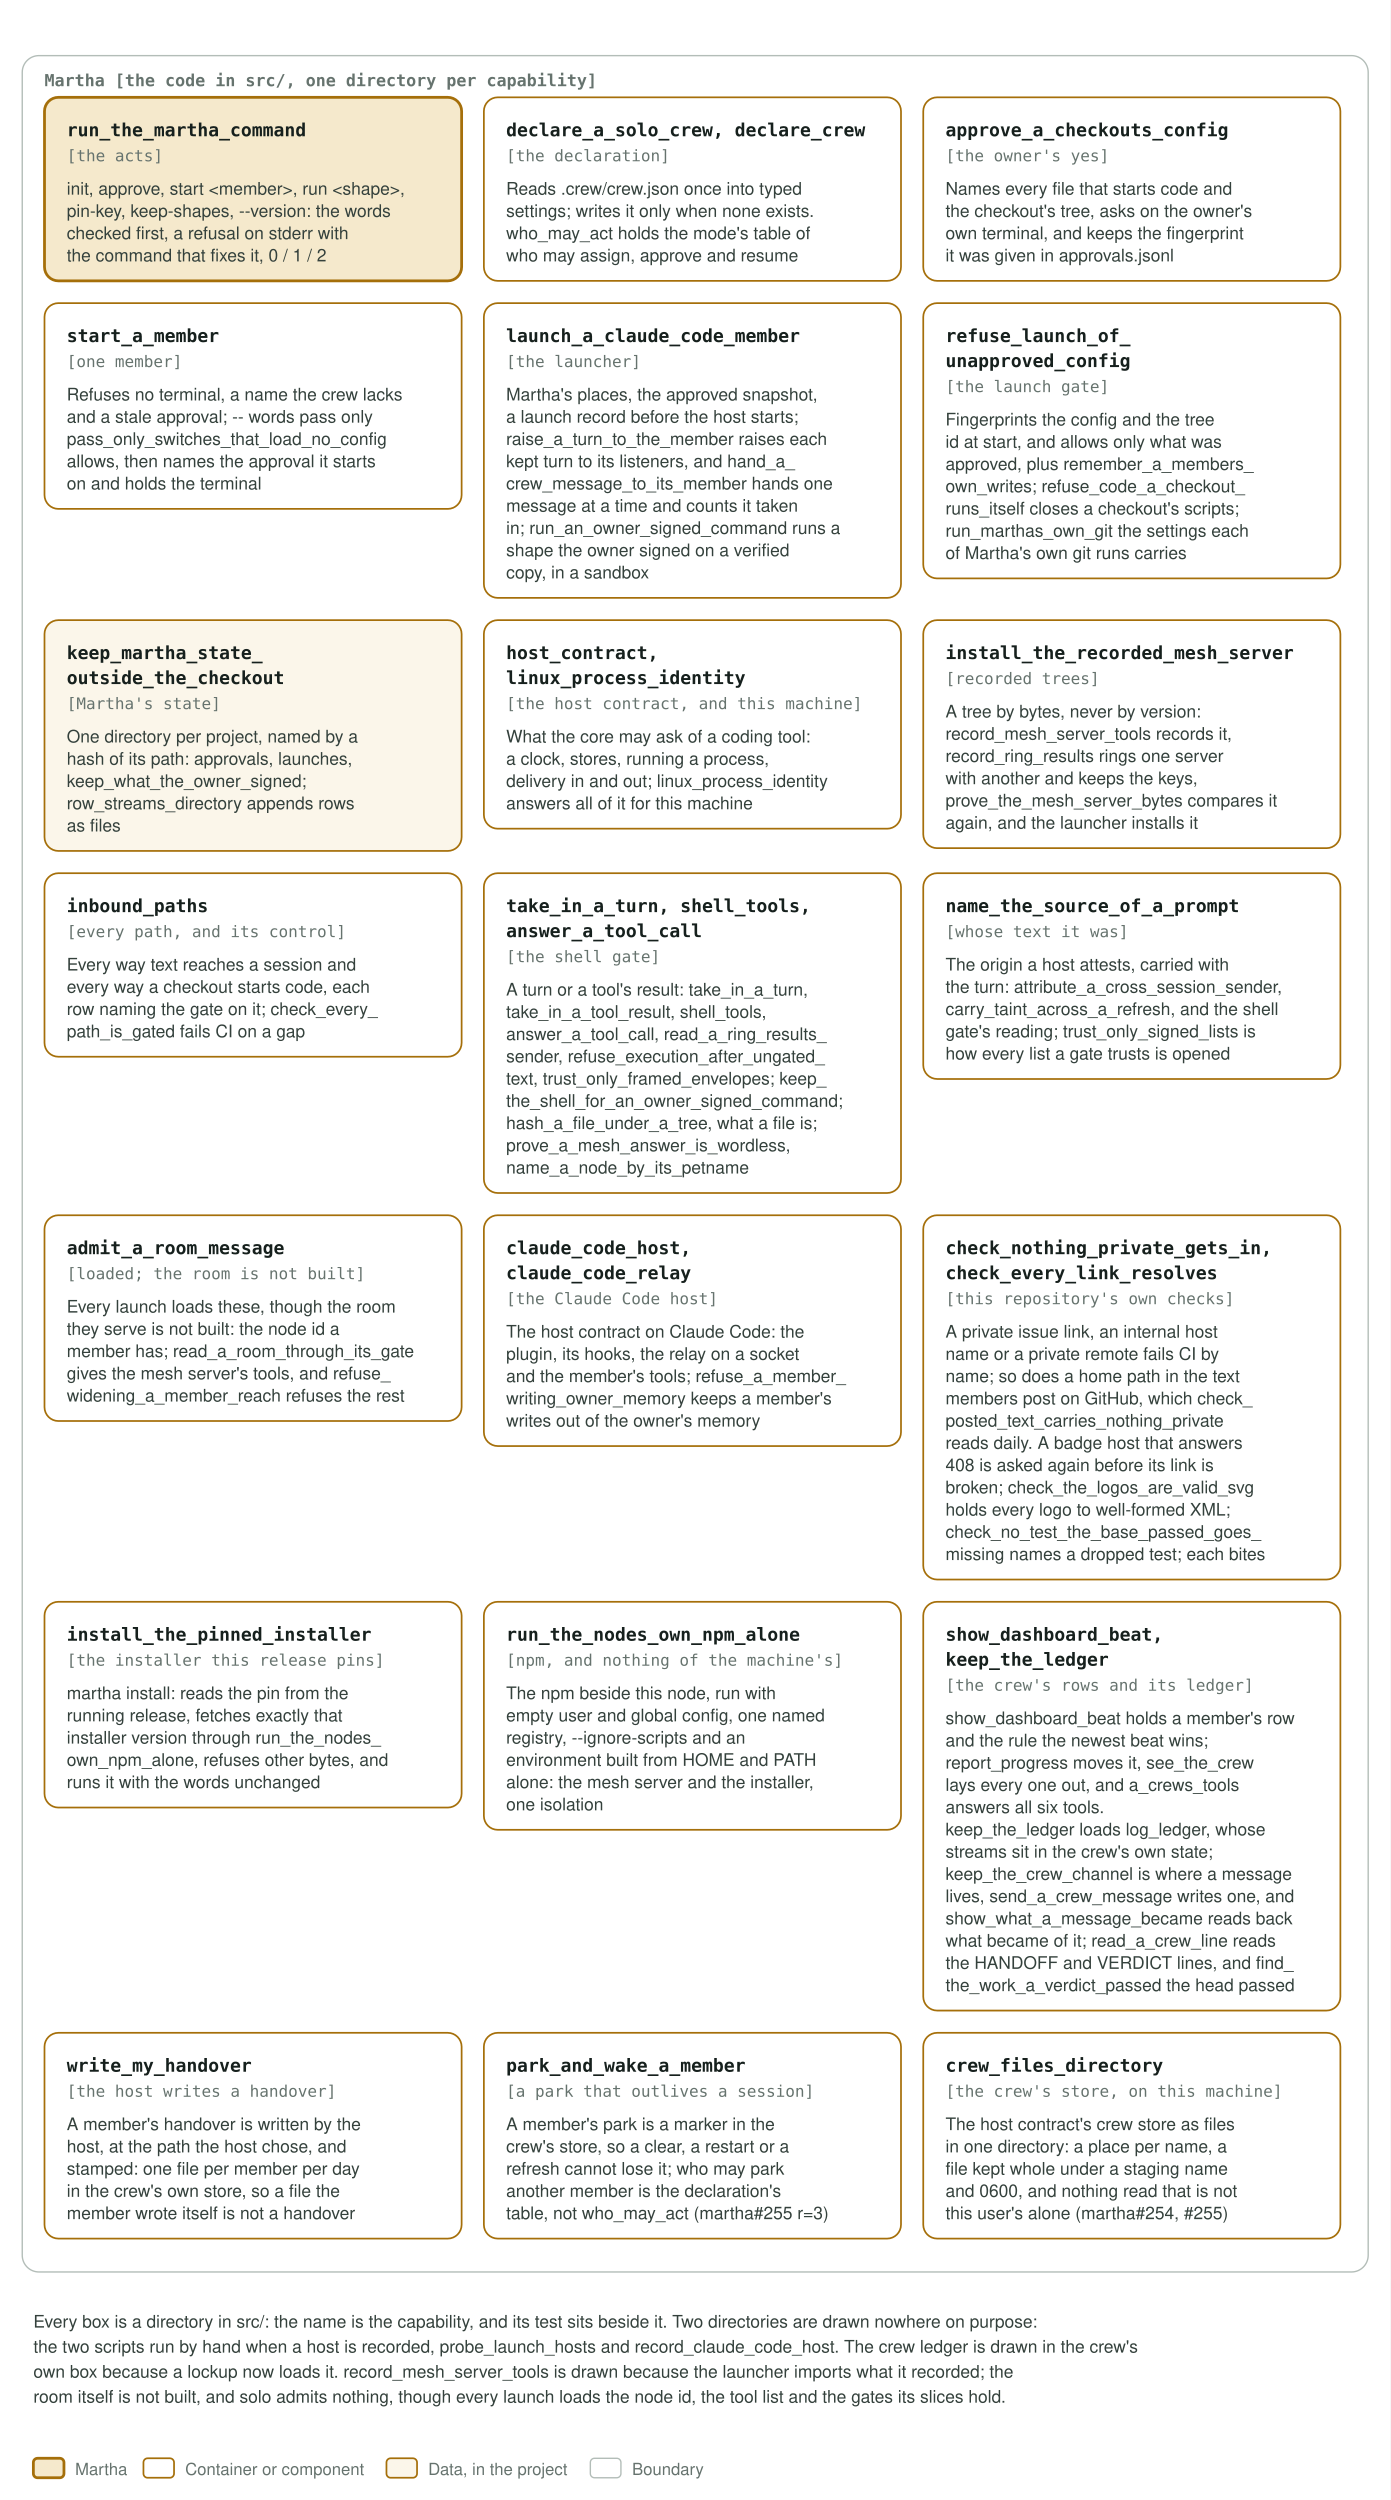
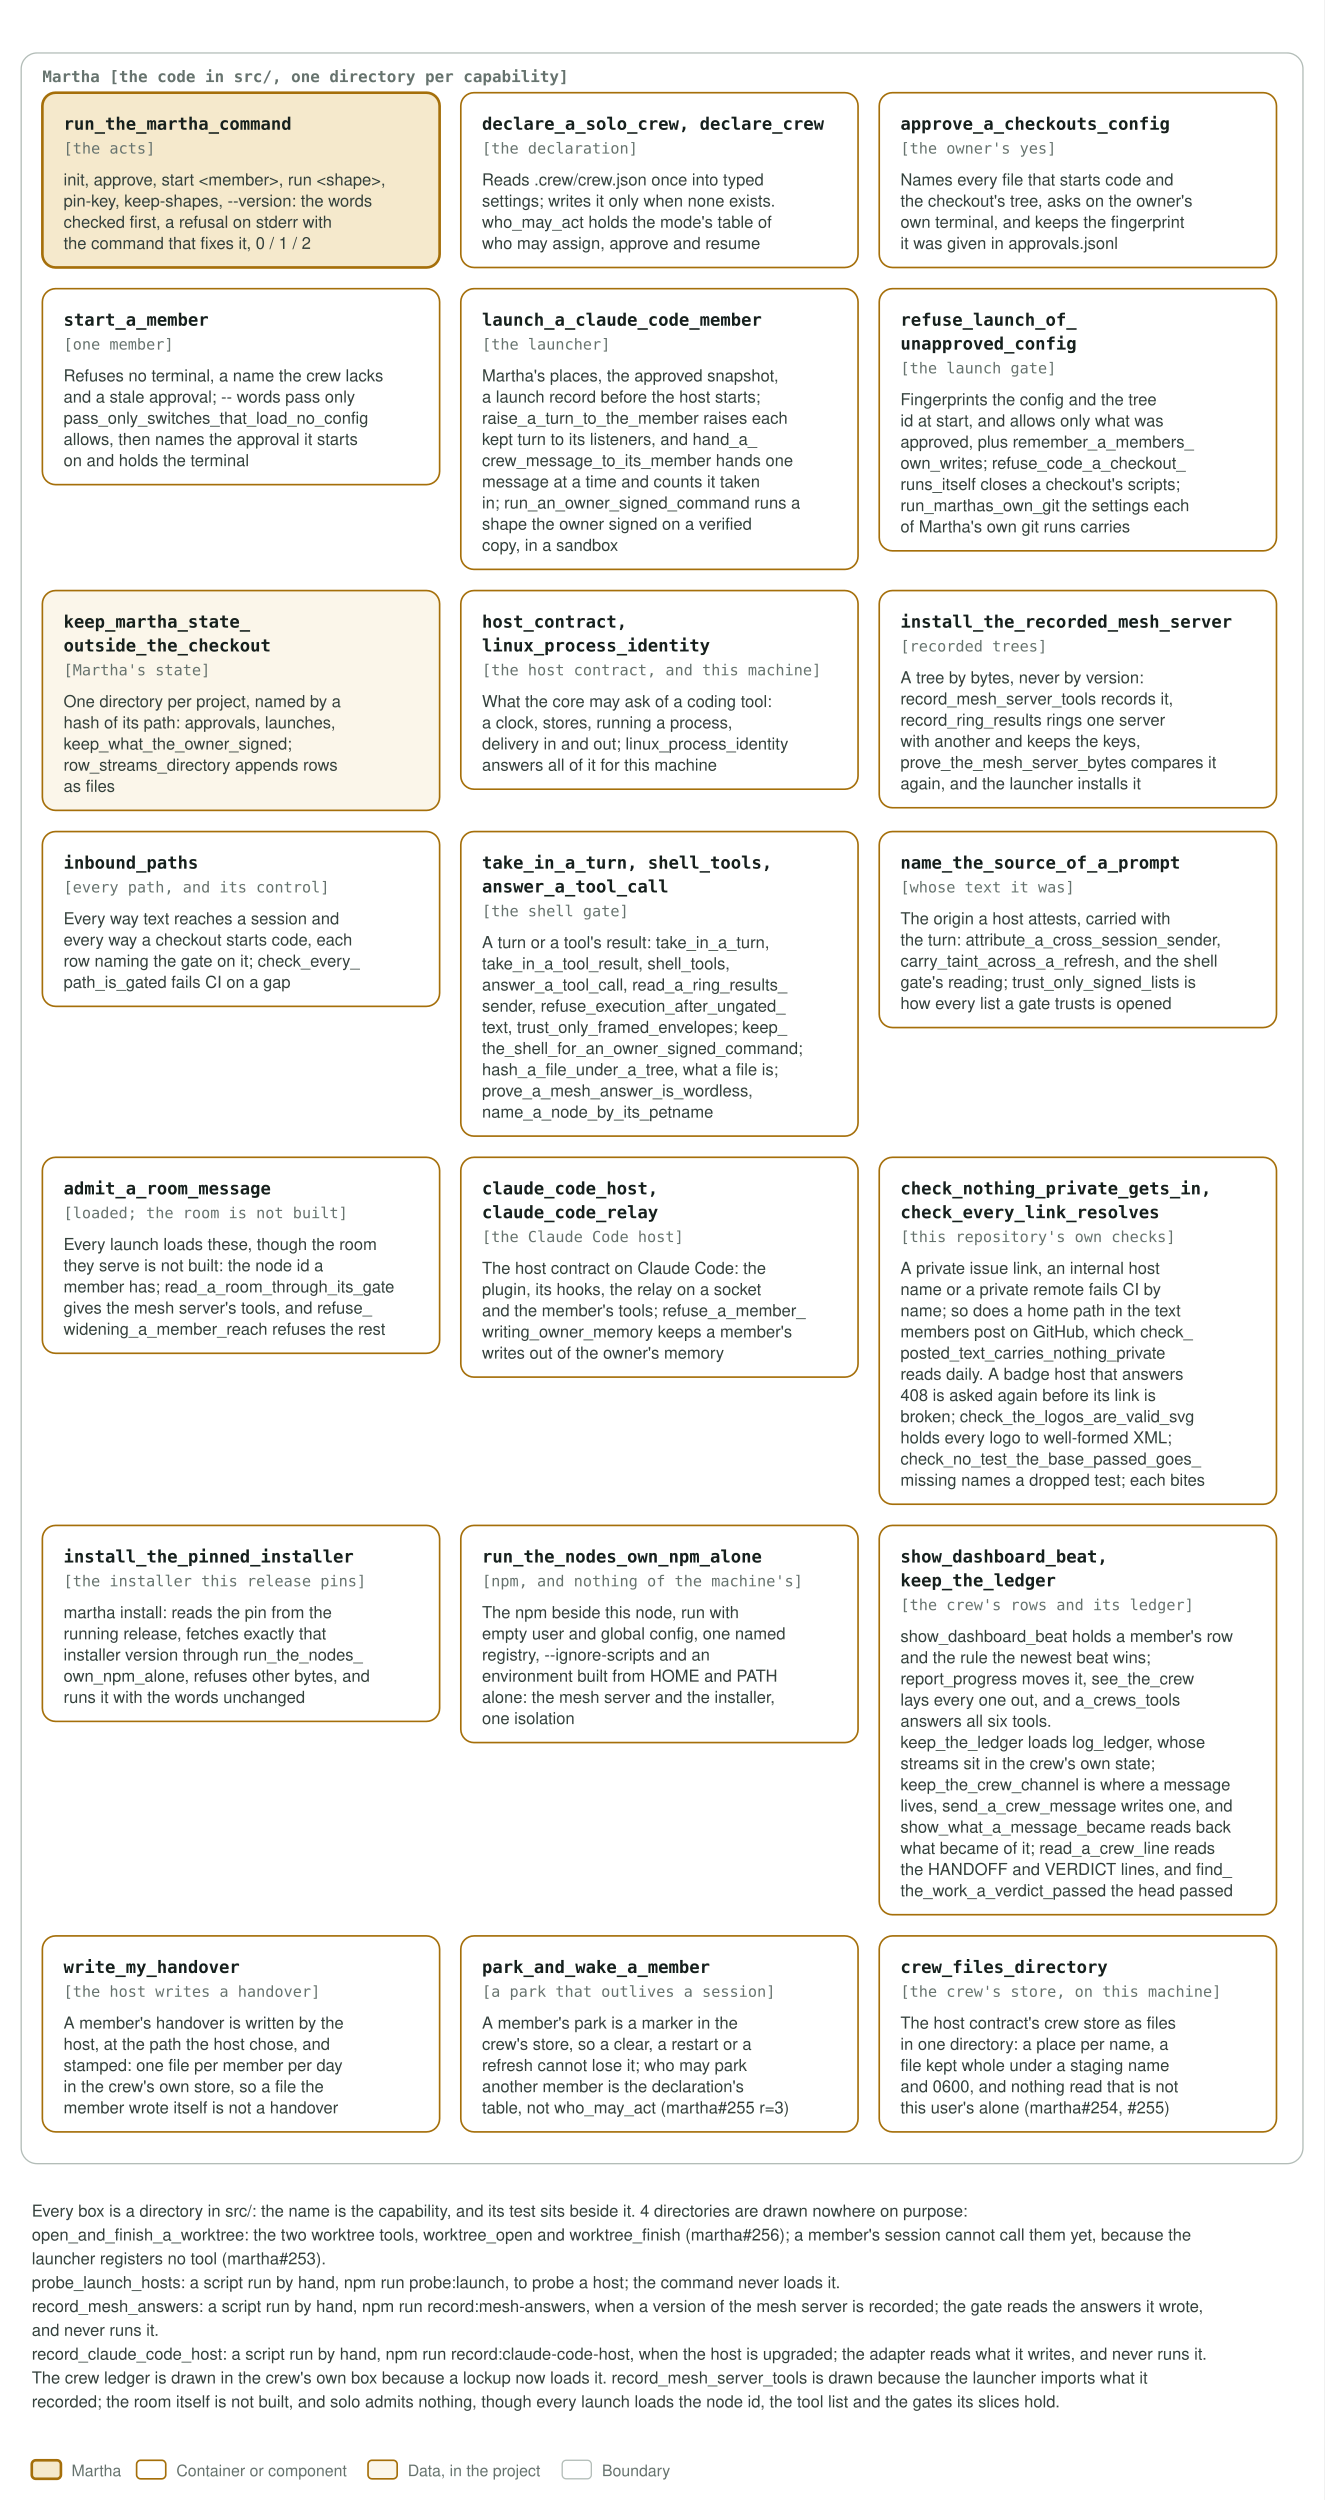
- <svg xmlns="http://www.w3.org/2000/svg" viewBox="0 0 1000 1798" role="img" aria-label="Martha components">
+ <svg xmlns="http://www.w3.org/2000/svg" viewBox="0 0 1000 1888" role="img" aria-label="Martha components">
  <style>
.t-name { font-family: "Atkinson Hyperlegible", "Segoe UI", system-ui, -apple-system, Helvetica, Arial, sans-serif; font-size: 15px; font-weight: 700; }
.t-desc { font-family: "Atkinson Hyperlegible", "Segoe UI", system-ui, -apple-system, Helvetica, Arial, sans-serif; font-size: 12.5px; }
.t-rel { font-family: "Atkinson Hyperlegible", "Segoe UI", system-ui, -apple-system, Helvetica, Arial, sans-serif; font-size: 11.5px; paint-order: stroke; stroke-width: 4px; stroke-linejoin: round; }
.t-code { font-family: "JetBrains Mono", ui-monospace, Menlo, Consolas, monospace; font-size: 13px; font-weight: 600; }
.t-type { font-family: "JetBrains Mono", ui-monospace, Menlo, Consolas, monospace; font-size: 11.5px; }
.t-bound { font-family: "JetBrains Mono", ui-monospace, Menlo, Consolas, monospace; font-size: 12px; font-weight: 600; }
.t-leg { font-family: "Atkinson Hyperlegible", "Segoe UI", system-ui, -apple-system, Helvetica, Arial, sans-serif; font-size: 12px; }
.edge { fill: none; stroke-width: 1.25; }
.edge-team { fill: none; stroke-width: 1.25; stroke-dasharray: 5 4; }
.bg { fill: #FFFFFF; }
.b-sys { fill: #F5E9CC; stroke: #A56F0A; stroke-width: 2; }
.b-per { fill: #E3EBF2; stroke: #3B5B7A; stroke-width: 1.25; }
.b-mac { fill: #E6E4EE; stroke: #5E5A78; stroke-width: 1.25; stroke-dasharray: 5 4; }
.b-ext { fill: #ECEFED; stroke: #8A9791; stroke-width: 1.25; }
.b-cmp { fill: #FFFFFF; stroke: #A56F0A; stroke-width: 1.25; }
.b-dat { fill: #FBF6EA; stroke: #A56F0A; stroke-width: 1.25; }
.b-team { fill: #FFFFFF; stroke: #5E5A78; stroke-width: 1.25; stroke-dasharray: 5 4; }
.b-later { fill: #F3F4F3; stroke: #8A9791; stroke-width: 1.25; stroke-dasharray: 5 4; }
.bound { fill: none; stroke: #B3BDB8; stroke-width: 1; }
.head { fill: #3B5B7A; }
.t-name, .t-code { fill: #16201D; }
.t-type, .t-bound, .t-leg { fill: #66736E; }
.t-desc { fill: #34413C; }
.t-rel { fill: #66736E; stroke: #FFFFFF; }
.edge, .edge-team { stroke: #8A9791; }
.arrowhead { fill: #8A9791; }
@media (prefers-color-scheme: dark) {
.bg { fill: #171F1C; }
.b-sys { fill: #3A2E13; stroke: #E3AA3C; }
.b-per { fill: #1D2A36; stroke: #8EB4D8; }
.b-mac { fill: #26243A; stroke: #A9A4C8; }
.b-ext { fill: #1C2421; stroke: #7D8B85; }
.b-cmp { fill: #171F1C; stroke: #E3AA3C; }
.b-dat { fill: #2A2414; stroke: #E3AA3C; }
.b-team { fill: #171F1C; stroke: #A9A4C8; }
.b-later { fill: #1C2421; stroke: #7D8B85; }
.bound { stroke: #4A5752; }
.head { fill: #8EB4D8; }
.t-name, .t-code { fill: #E6ECE9; }
.t-type, .t-bound, .t-leg { fill: #93A09A; }
.t-desc { fill: #C3CDC8; }
.t-rel { fill: #93A09A; stroke: #171F1C; }
.edge, .edge-team { stroke: #7D8B85; }
.arrowhead { fill: #7D8B85; }
}
</style>
  <defs>
    <marker id="a" viewBox="0 0 10 10" refX="9" refY="5" markerWidth="7" markerHeight="7" orient="auto-start-reverse">
      <path class="arrowhead" d="M0 0L10 5L0 10z" />
    </marker>
  </defs>
-   <rect class="bg" x="0" y="0" width="1000" height="1798" />
+   <rect class="bg" x="0" y="0" width="1000" height="1888" />
  <rect class="b-sys" x="32" y="70" width="300" height="132" rx="10" />
  <text class="t-code" x="48" y="98">run_the_martha_command</text>
  <text class="t-type" x="48" y="116">[the acts]</text>
  <text class="t-desc" x="48" y="140">init, approve, start &lt;member&gt;, run &lt;shape&gt;,</text>
  <text class="t-desc" x="48" y="156">pin-key, keep-shapes, --version: the words</text>
  <text class="t-desc" x="48" y="172">checked first, a refusal on stderr with</text>
  <text class="t-desc" x="48" y="188">the command that fixes it, 0 / 1 / 2</text>
  <rect class="b-cmp" x="348" y="70" width="300" height="132" rx="10" />
  <text class="t-code" x="364" y="98">declare_a_solo_crew, declare_crew</text>
  <text class="t-type" x="364" y="116">[the declaration]</text>
  <text class="t-desc" x="364" y="140">Reads .crew/crew.json once into typed</text>
  <text class="t-desc" x="364" y="156">settings; writes it only when none exists.</text>
  <text class="t-desc" x="364" y="172">who_may_act holds the mode's table of</text>
  <text class="t-desc" x="364" y="188">who may assign, approve and resume</text>
  <rect class="b-cmp" x="664" y="70" width="300" height="132" rx="10" />
  <text class="t-code" x="680" y="98">approve_a_checkouts_config</text>
  <text class="t-type" x="680" y="116">[the owner's yes]</text>
  <text class="t-desc" x="680" y="140">Names every file that starts code and</text>
  <text class="t-desc" x="680" y="156">the checkout's tree, asks on the owner's</text>
  <text class="t-desc" x="680" y="172">own terminal, and keeps the fingerprint</text>
  <text class="t-desc" x="680" y="188">it was given in approvals.jsonl</text>
  <rect class="b-cmp" x="32" y="218" width="300" height="148" rx="10" />
  <text class="t-code" x="48" y="246">start_a_member</text>
  <text class="t-type" x="48" y="264">[one member]</text>
  <text class="t-desc" x="48" y="288">Refuses no terminal, a name the crew lacks</text>
  <text class="t-desc" x="48" y="304">and a stale approval; -- words pass only</text>
  <text class="t-desc" x="48" y="320">pass_only_switches_that_load_no_config</text>
  <text class="t-desc" x="48" y="336">allows, then names the approval it starts</text>
  <text class="t-desc" x="48" y="352">on and holds the terminal</text>
  <rect class="b-cmp" x="348" y="218" width="300" height="212" rx="10" />
  <text class="t-code" x="364" y="246">launch_a_claude_code_member</text>
  <text class="t-type" x="364" y="264">[the launcher]</text>
  <text class="t-desc" x="364" y="288">Martha's places, the approved snapshot,</text>
  <text class="t-desc" x="364" y="304">a launch record before the host starts;</text>
  <text class="t-desc" x="364" y="320">raise_a_turn_to_the_member raises each</text>
  <text class="t-desc" x="364" y="336">kept turn to its listeners, and hand_a_</text>
  <text class="t-desc" x="364" y="352">crew_message_to_its_member hands one</text>
  <text class="t-desc" x="364" y="368">message at a time and counts it taken</text>
  <text class="t-desc" x="364" y="384">in; run_an_owner_signed_command runs a</text>
  <text class="t-desc" x="364" y="400">shape the owner signed on a verified</text>
  <text class="t-desc" x="364" y="416">copy, in a sandbox</text>
  <rect class="b-cmp" x="664" y="218" width="300" height="198" rx="10" />
  <text class="t-code" x="680" y="246">refuse_launch_of_</text>
  <text class="t-code" x="680" y="264">unapproved_config</text>
  <text class="t-type" x="680" y="282">[the launch gate]</text>
  <text class="t-desc" x="680" y="306">Fingerprints the config and the tree</text>
  <text class="t-desc" x="680" y="322">id at start, and allows only what was</text>
  <text class="t-desc" x="680" y="338">approved, plus remember_a_members_</text>
  <text class="t-desc" x="680" y="354">own_writes; refuse_code_a_checkout_</text>
  <text class="t-desc" x="680" y="370">runs_itself closes a checkout's scripts;</text>
  <text class="t-desc" x="680" y="386">run_marthas_own_git the settings each</text>
  <text class="t-desc" x="680" y="402">of Martha's own git runs carries</text>
  <rect class="b-dat" x="32" y="446" width="300" height="166" rx="10" />
  <text class="t-code" x="48" y="474">keep_martha_state_</text>
  <text class="t-code" x="48" y="492">outside_the_checkout</text>
  <text class="t-type" x="48" y="510">[Martha's state]</text>
  <text class="t-desc" x="48" y="534">One directory per project, named by a</text>
  <text class="t-desc" x="48" y="550">hash of its path: approvals, launches,</text>
  <text class="t-desc" x="48" y="566">keep_what_the_owner_signed;</text>
  <text class="t-desc" x="48" y="582">row_streams_directory appends rows</text>
  <text class="t-desc" x="48" y="598">as files</text>
  <rect class="b-cmp" x="348" y="446" width="300" height="150" rx="10" />
  <text class="t-code" x="364" y="474">host_contract,</text>
  <text class="t-code" x="364" y="492">linux_process_identity</text>
  <text class="t-type" x="364" y="510">[the host contract, and this machine]</text>
  <text class="t-desc" x="364" y="534">What the core may ask of a coding tool:</text>
  <text class="t-desc" x="364" y="550">a clock, stores, running a process,</text>
  <text class="t-desc" x="364" y="566">delivery in and out; linux_process_identity</text>
  <text class="t-desc" x="364" y="582">answers all of it for this machine</text>
  <rect class="b-cmp" x="664" y="446" width="300" height="164" rx="10" />
  <text class="t-code" x="680" y="474">install_the_recorded_mesh_server</text>
  <text class="t-type" x="680" y="492">[recorded trees]</text>
  <text class="t-desc" x="680" y="516">A tree by bytes, never by version:</text>
  <text class="t-desc" x="680" y="532">record_mesh_server_tools records it,</text>
  <text class="t-desc" x="680" y="548">record_ring_results rings one server</text>
  <text class="t-desc" x="680" y="564">with another and keeps the keys,</text>
  <text class="t-desc" x="680" y="580">prove_the_mesh_server_bytes compares it</text>
  <text class="t-desc" x="680" y="596">again, and the launcher installs it</text>
  <rect class="b-cmp" x="32" y="628" width="300" height="132" rx="10" />
  <text class="t-code" x="48" y="656">inbound_paths</text>
  <text class="t-type" x="48" y="674">[every path, and its control]</text>
  <text class="t-desc" x="48" y="698">Every way text reaches a session and</text>
  <text class="t-desc" x="48" y="714">every way a checkout starts code, each</text>
  <text class="t-desc" x="48" y="730">row naming the gate on it; check_every_</text>
  <text class="t-desc" x="48" y="746">path_is_gated fails CI on a gap</text>
  <rect class="b-cmp" x="348" y="628" width="300" height="230" rx="10" />
  <text class="t-code" x="364" y="656">take_in_a_turn, shell_tools,</text>
  <text class="t-code" x="364" y="674">answer_a_tool_call</text>
  <text class="t-type" x="364" y="692">[the shell gate]</text>
  <text class="t-desc" x="364" y="716">A turn or a tool's result: take_in_a_turn,</text>
  <text class="t-desc" x="364" y="732">take_in_a_tool_result, shell_tools,</text>
  <text class="t-desc" x="364" y="748">answer_a_tool_call, read_a_ring_results_</text>
  <text class="t-desc" x="364" y="764">sender, refuse_execution_after_ungated_</text>
  <text class="t-desc" x="364" y="780">text, trust_only_framed_envelopes; keep_</text>
  <text class="t-desc" x="364" y="796">the_shell_for_an_owner_signed_command;</text>
  <text class="t-desc" x="364" y="812">hash_a_file_under_a_tree, what a file is;</text>
  <text class="t-desc" x="364" y="828">prove_a_mesh_answer_is_wordless,</text>
  <text class="t-desc" x="364" y="844">name_a_node_by_its_petname</text>
  <rect class="b-cmp" x="664" y="628" width="300" height="148" rx="10" />
  <text class="t-code" x="680" y="656">name_the_source_of_a_prompt</text>
  <text class="t-type" x="680" y="674">[whose text it was]</text>
  <text class="t-desc" x="680" y="698">The origin a host attests, carried with</text>
  <text class="t-desc" x="680" y="714">the turn: attribute_a_cross_session_sender,</text>
  <text class="t-desc" x="680" y="730">carry_taint_across_a_refresh, and the shell</text>
  <text class="t-desc" x="680" y="746">gate's reading; trust_only_signed_lists is</text>
  <text class="t-desc" x="680" y="762">how every list a gate trusts is opened</text>
  <rect class="b-cmp" x="32" y="874" width="300" height="148" rx="10" />
  <text class="t-code" x="48" y="902">admit_a_room_message</text>
  <text class="t-type" x="48" y="920">[loaded; the room is not built]</text>
  <text class="t-desc" x="48" y="944">Every launch loads these, though the room</text>
  <text class="t-desc" x="48" y="960">they serve is not built: the node id a</text>
  <text class="t-desc" x="48" y="976">member has; read_a_room_through_its_gate</text>
  <text class="t-desc" x="48" y="992">gives the mesh server's tools, and refuse_</text>
  <text class="t-desc" x="48" y="1008">widening_a_member_reach refuses the rest</text>
  <rect class="b-cmp" x="348" y="874" width="300" height="166" rx="10" />
  <text class="t-code" x="364" y="902">claude_code_host,</text>
  <text class="t-code" x="364" y="920">claude_code_relay</text>
  <text class="t-type" x="364" y="938">[the Claude Code host]</text>
  <text class="t-desc" x="364" y="962">The host contract on Claude Code: the</text>
  <text class="t-desc" x="364" y="978">plugin, its hooks, the relay on a socket</text>
  <text class="t-desc" x="364" y="994">and the member's tools; refuse_a_member_</text>
  <text class="t-desc" x="364" y="1010">writing_owner_memory keeps a member's</text>
  <text class="t-desc" x="364" y="1026">writes out of the owner's memory</text>
  <rect class="b-cmp" x="664" y="874" width="300" height="262" rx="10" />
  <text class="t-code" x="680" y="902">check_nothing_private_gets_in,</text>
  <text class="t-code" x="680" y="920">check_every_link_resolves</text>
  <text class="t-type" x="680" y="938">[this repository's own checks]</text>
  <text class="t-desc" x="680" y="962">A private issue link, an internal host</text>
  <text class="t-desc" x="680" y="978">name or a private remote fails CI by</text>
  <text class="t-desc" x="680" y="994">name; so does a home path in the text</text>
  <text class="t-desc" x="680" y="1010">members post on GitHub, which check_</text>
  <text class="t-desc" x="680" y="1026">posted_text_carries_nothing_private</text>
  <text class="t-desc" x="680" y="1042">reads daily. A badge host that answers</text>
  <text class="t-desc" x="680" y="1058">408 is asked again before its link is</text>
  <text class="t-desc" x="680" y="1074">broken; check_the_logos_are_valid_svg</text>
  <text class="t-desc" x="680" y="1090">holds every logo to well-formed XML;</text>
  <text class="t-desc" x="680" y="1106">check_no_test_the_base_passed_goes_</text>
  <text class="t-desc" x="680" y="1122">missing names a dropped test; each bites</text>
  <rect class="b-cmp" x="32" y="1152" width="300" height="148" rx="10" />
  <text class="t-code" x="48" y="1180">install_the_pinned_installer</text>
  <text class="t-type" x="48" y="1198">[the installer this release pins]</text>
  <text class="t-desc" x="48" y="1222">martha install: reads the pin from the</text>
  <text class="t-desc" x="48" y="1238">running release, fetches exactly that</text>
  <text class="t-desc" x="48" y="1254">installer version through run_the_nodes_</text>
  <text class="t-desc" x="48" y="1270">own_npm_alone, refuses other bytes, and</text>
  <text class="t-desc" x="48" y="1286">runs it with the words unchanged</text>
  <rect class="b-cmp" x="348" y="1152" width="300" height="164" rx="10" />
  <text class="t-code" x="364" y="1180">run_the_nodes_own_npm_alone</text>
  <text class="t-type" x="364" y="1198">[npm, and nothing of the machine's]</text>
  <text class="t-desc" x="364" y="1222">The npm beside this node, run with</text>
  <text class="t-desc" x="364" y="1238">empty user and global config, one named</text>
  <text class="t-desc" x="364" y="1254">registry, --ignore-scripts and an</text>
  <text class="t-desc" x="364" y="1270">environment built from HOME and PATH</text>
  <text class="t-desc" x="364" y="1286">alone: the mesh server and the installer,</text>
  <text class="t-desc" x="364" y="1302">one isolation</text>
  <rect class="b-cmp" x="664" y="1152" width="300" height="294" rx="10" />
  <text class="t-code" x="680" y="1180">show_dashboard_beat,</text>
  <text class="t-code" x="680" y="1198">keep_the_ledger</text>
  <text class="t-type" x="680" y="1216">[the crew's rows and its ledger]</text>
  <text class="t-desc" x="680" y="1240">show_dashboard_beat holds a member's row</text>
  <text class="t-desc" x="680" y="1256">and the rule the newest beat wins;</text>
  <text class="t-desc" x="680" y="1272">report_progress moves it, see_the_crew</text>
  <text class="t-desc" x="680" y="1288">lays every one out, and a_crews_tools</text>
  <text class="t-desc" x="680" y="1304">answers all six tools.</text>
  <text class="t-desc" x="680" y="1320">keep_the_ledger loads log_ledger, whose</text>
  <text class="t-desc" x="680" y="1336">streams sit in the crew's own state;</text>
  <text class="t-desc" x="680" y="1352">keep_the_crew_channel is where a message</text>
  <text class="t-desc" x="680" y="1368">lives, send_a_crew_message writes one, and</text>
  <text class="t-desc" x="680" y="1384">show_what_a_message_became reads back</text>
  <text class="t-desc" x="680" y="1400">what became of it; read_a_crew_line reads</text>
  <text class="t-desc" x="680" y="1416">the HANDOFF and VERDICT lines, and find_</text>
  <text class="t-desc" x="680" y="1432">the_work_a_verdict_passed the head passed</text>
  <rect class="b-cmp" x="32" y="1462" width="300" height="148" rx="10" />
  <text class="t-code" x="48" y="1490">write_my_handover</text>
  <text class="t-type" x="48" y="1508">[the host writes a handover]</text>
  <text class="t-desc" x="48" y="1532">A member's handover is written by the</text>
  <text class="t-desc" x="48" y="1548">host, at the path the host chose, and</text>
  <text class="t-desc" x="48" y="1564">stamped: one file per member per day</text>
  <text class="t-desc" x="48" y="1580">in the crew's own store, so a file the</text>
  <text class="t-desc" x="48" y="1596">member wrote itself is not a handover</text>
  <rect class="b-cmp" x="348" y="1462" width="300" height="148" rx="10" />
  <text class="t-code" x="364" y="1490">park_and_wake_a_member</text>
  <text class="t-type" x="364" y="1508">[a park that outlives a session]</text>
  <text class="t-desc" x="364" y="1532">A member's park is a marker in the</text>
  <text class="t-desc" x="364" y="1548">crew's store, so a clear, a restart or a</text>
  <text class="t-desc" x="364" y="1564">refresh cannot lose it; who may park</text>
  <text class="t-desc" x="364" y="1580">another member is the declaration's</text>
  <text class="t-desc" x="364" y="1596">table, not who_may_act (martha#255 r=3)</text>
  <rect class="b-cmp" x="664" y="1462" width="300" height="148" rx="10" />
  <text class="t-code" x="680" y="1490">crew_files_directory</text>
  <text class="t-type" x="680" y="1508">[the crew's store, on this machine]</text>
  <text class="t-desc" x="680" y="1532">The host contract's crew store as files</text>
  <text class="t-desc" x="680" y="1548">in one directory: a place per name, a</text>
  <text class="t-desc" x="680" y="1564">file kept whole under a staging name</text>
  <text class="t-desc" x="680" y="1580">and 0600, and nothing read that is not</text>
  <text class="t-desc" x="680" y="1596">this user's alone (martha#254, #255)</text>
  <rect class="bound" x="16" y="40" width="968" height="1594" rx="12" />
  <text class="t-bound" x="32" y="62">Martha [the code in src/, one directory per capability]</text>
-   <text class="t-desc" x="24" y="1674">Every box is a directory in src/: the name is the capability, and its test sits beside it. Two directories are drawn nowhere on purpose:</text>
-   <text class="t-desc" x="24" y="1692">the two scripts run by hand when a host is recorded, probe_launch_hosts and record_claude_code_host. The crew ledger is drawn in the crew's</text>
-   <text class="t-desc" x="24" y="1710">own box because a lockup now loads it. record_mesh_server_tools is drawn because the launcher imports what it recorded; the</text>
-   <text class="t-desc" x="24" y="1728">room itself is not built, and solo admits nothing, though every launch loads the node id, the tool list and the gates its slices hold.</text>
-   <rect class="b-sys" x="24" y="1768" width="22" height="14" rx="3" />
-   <text class="t-leg" x="54" y="1780">Martha</text>
-   <rect class="b-cmp" x="103.168" y="1768" width="22" height="14" rx="3" />
-   <text class="t-leg" x="133.168" y="1780">Container or component</text>
-   <rect class="b-dat" x="277.94" y="1768" width="22" height="14" rx="3" />
-   <text class="t-leg" x="307.94" y="1780">Data, in the project</text>
-   <rect class="bound" x="424.572" y="1768" width="22" height="14" rx="3" />
-   <text class="t-leg" x="454.572" y="1780">Boundary</text>
+   <text class="t-desc" x="24" y="1674">Every box is a directory in src/: the name is the capability, and its test sits beside it. 4 directories are drawn nowhere on purpose:</text>
+   <text class="t-desc" x="24" y="1692">open_and_finish_a_worktree: the two worktree tools, worktree_open and worktree_finish (martha#256); a member's session cannot call them yet, because the</text>
+   <text class="t-desc" x="24" y="1710">launcher registers no tool (martha#253).</text>
+   <text class="t-desc" x="24" y="1728">probe_launch_hosts: a script run by hand, npm run probe:launch, to probe a host; the command never loads it.</text>
+   <text class="t-desc" x="24" y="1746">record_mesh_answers: a script run by hand, npm run record:mesh-answers, when a version of the mesh server is recorded; the gate reads the answers it wrote,</text>
+   <text class="t-desc" x="24" y="1764">and never runs it.</text>
+   <text class="t-desc" x="24" y="1782">record_claude_code_host: a script run by hand, npm run record:claude-code-host, when the host is upgraded; the adapter reads what it writes, and never runs it.</text>
+   <text class="t-desc" x="24" y="1800">The crew ledger is drawn in the crew's own box because a lockup now loads it. record_mesh_server_tools is drawn because the launcher imports what it</text>
+   <text class="t-desc" x="24" y="1818">recorded; the room itself is not built, and solo admits nothing, though every launch loads the node id, the tool list and the gates its slices hold.</text>
+   <rect class="b-sys" x="24" y="1858" width="22" height="14" rx="3" />
+   <text class="t-leg" x="54" y="1870">Martha</text>
+   <rect class="b-cmp" x="103.168" y="1858" width="22" height="14" rx="3" />
+   <text class="t-leg" x="133.168" y="1870">Container or component</text>
+   <rect class="b-dat" x="277.94" y="1858" width="22" height="14" rx="3" />
+   <text class="t-leg" x="307.94" y="1870">Data, in the project</text>
+   <rect class="bound" x="424.572" y="1858" width="22" height="14" rx="3" />
+   <text class="t-leg" x="454.572" y="1870">Boundary</text>
</svg>
